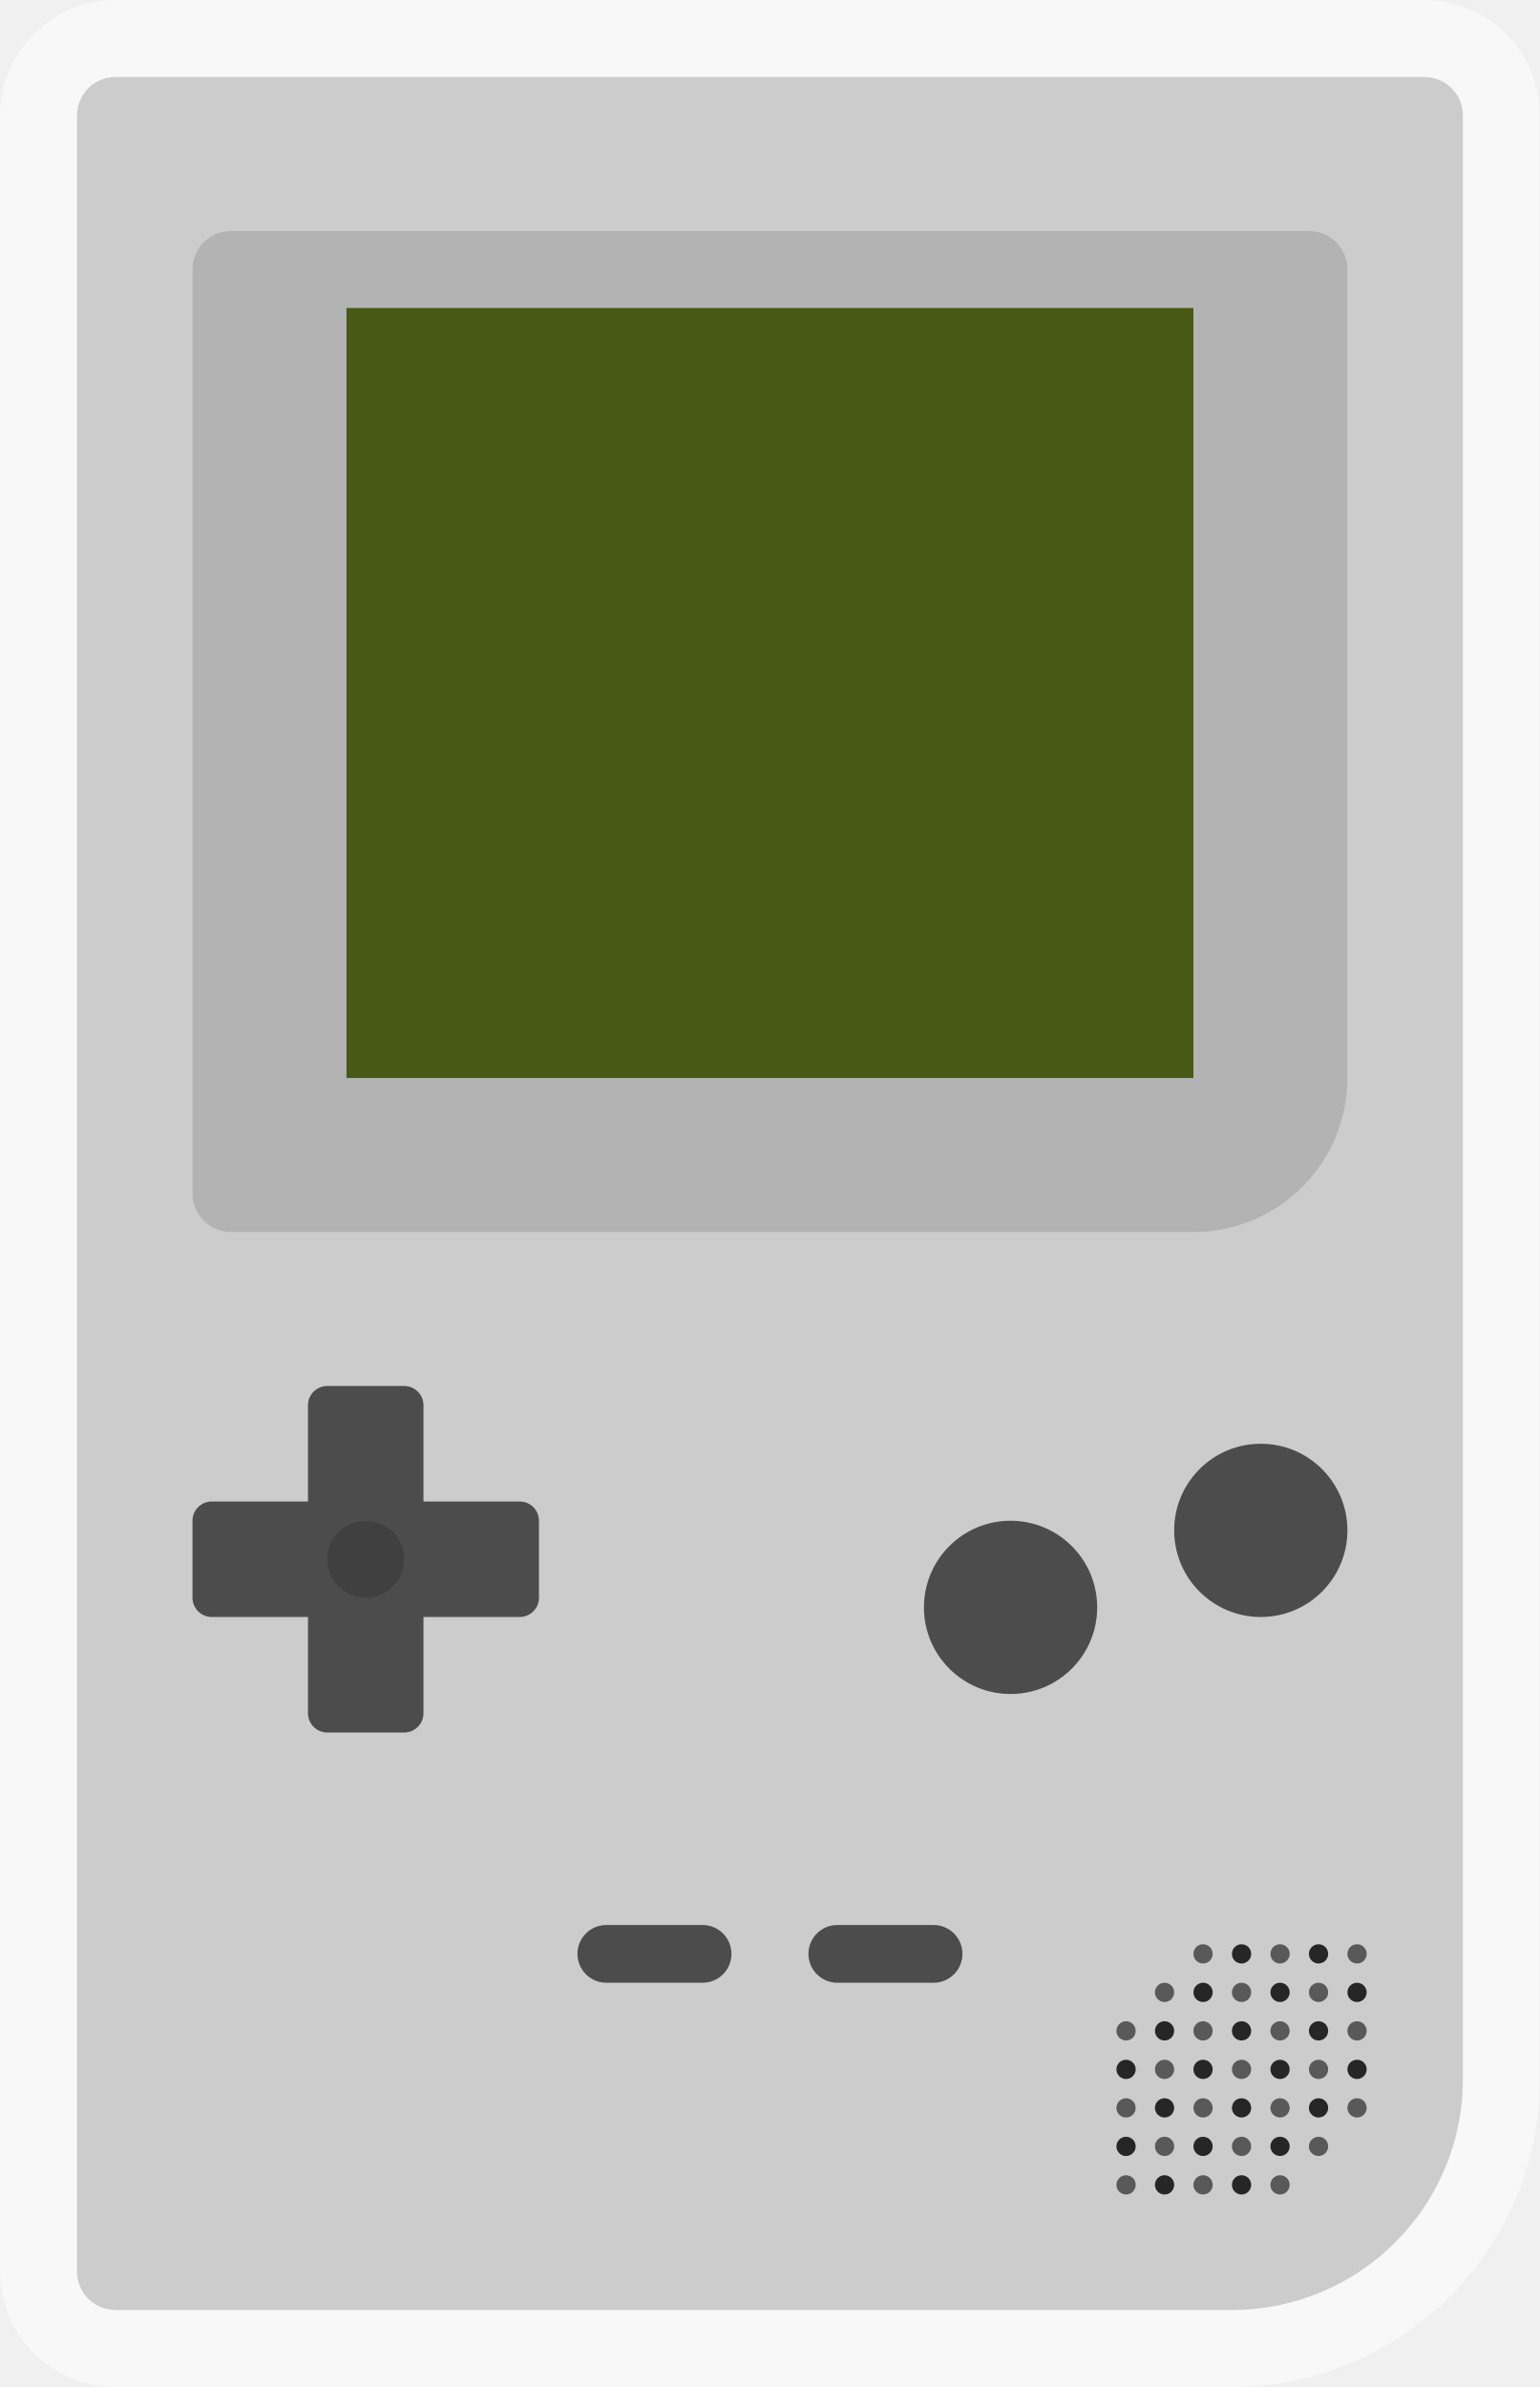
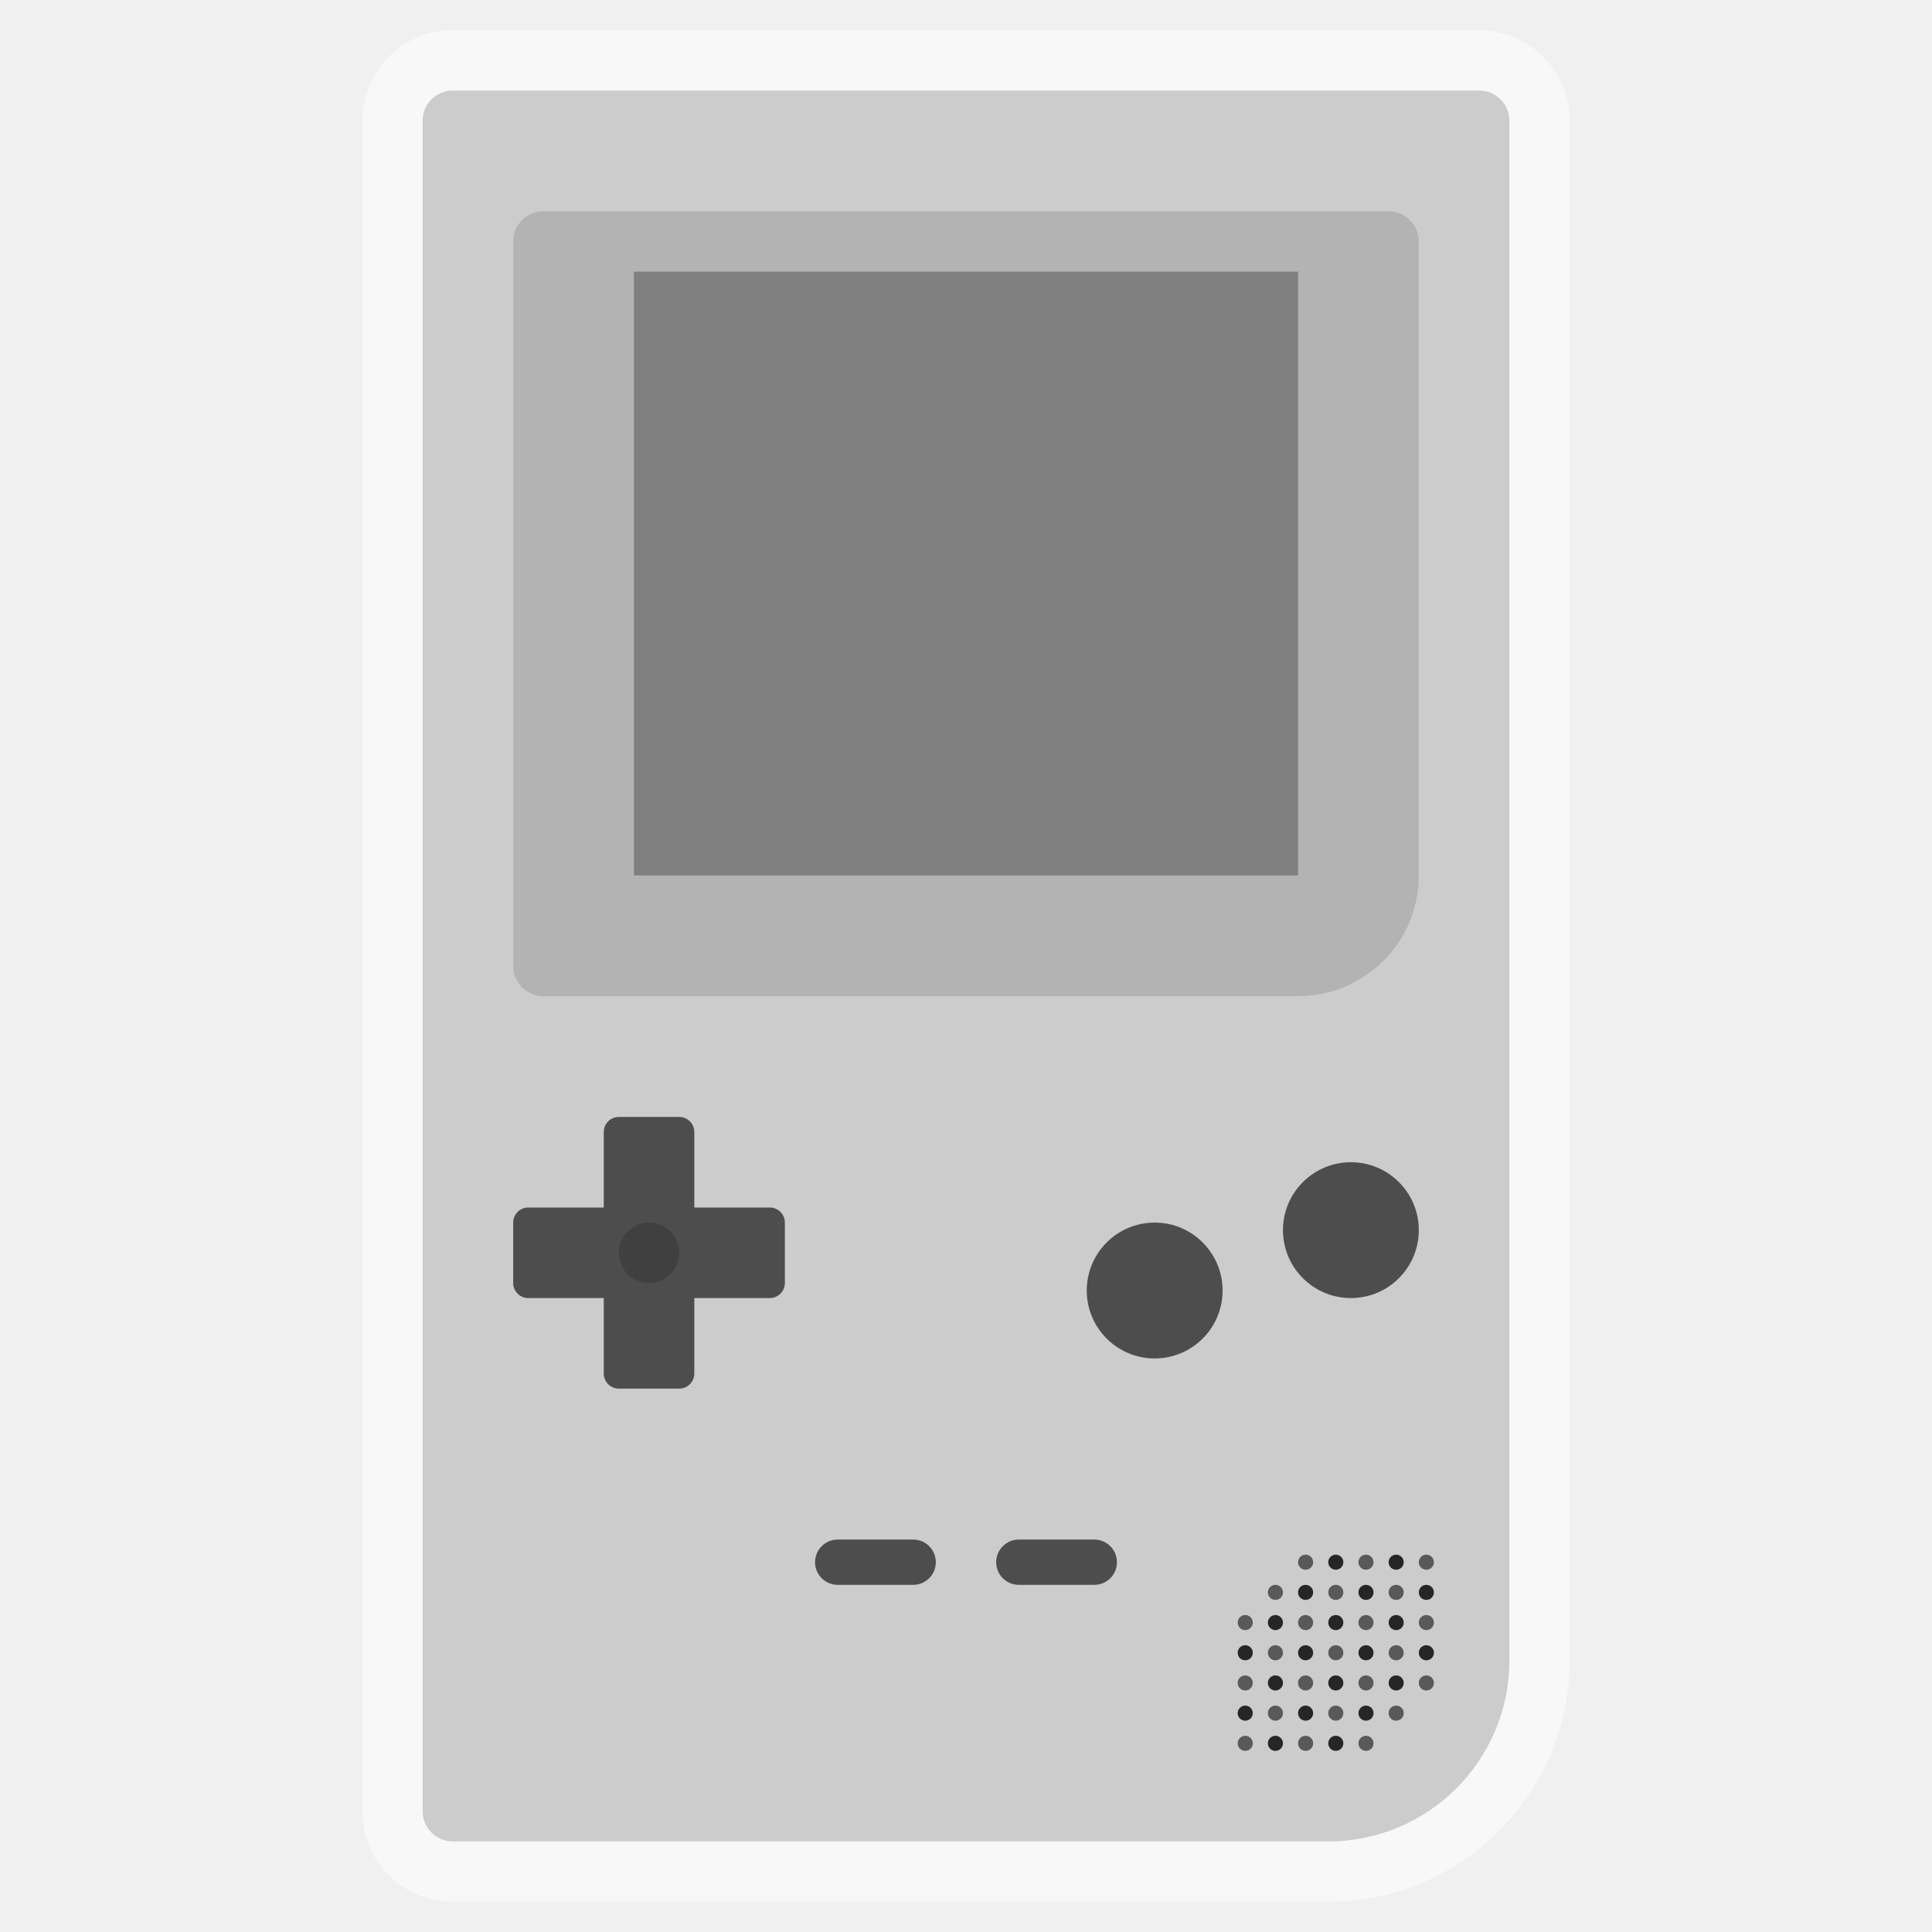
- <svg xmlns="http://www.w3.org/2000/svg" viewBox="0 0 213.333 330.667" height="330.667" width="213.333" xml:space="preserve" id="svg2" version="1.1">
-   <defs id="defs6">
-     <clipPath id="clipPath18" clipPathUnits="userSpaceOnUse">
-       <path id="path16" d="M 0,256 H 256 V 0 H 0 Z" />
-     </clipPath>
-     <clipPath id="clipPath26" clipPathUnits="userSpaceOnUse">
-       <path id="path24" d="M 48,252 H 208 V 4 H 48 Z" />
-     </clipPath>
-   </defs>
-   <g transform="matrix(1.333333,0,0,-1.333333,-64,336)" id="g10">
-     <g id="g12">
-       <g clip-path="url(#clipPath18)" id="g14">
-         <g id="g20">
-           <g id="g22" />
-           <g id="g34">
-             <g style="opacity:0.5" id="g32" clip-path="url(#clipPath26)">
-               <g id="g30" transform="translate(196,252)">
-                 <path id="path28" style="fill:#ffffff;fill-opacity:1;fill-rule:nonzero;stroke:none" d="m 0,0 h -136 c -6.617,0 -12,-5.383 -12,-12 v -224 c 0,-6.617 5.383,-12 12,-12 h 116 c 17.645,0 32,14.355 32,32 V -12 C 12,-5.383 6.617,0 0,0" />
-               </g>
-             </g>
-           </g>
-         </g>
-         <g transform="translate(176,12)" id="g36">
-           <path id="path38" style="fill:#cccccc;fill-opacity:1;fill-rule:nonzero;stroke:none" d="m 0,0 h -116 c -2.209,0 -4,1.791 -4,4 v 224 c 0,2.209 1.791,4 4,4 H 20 c 2.209,0 4,-1.791 4,-4 V 24 C 24,10.745 13.255,0 0,0" />
-         </g>
-         <g transform="translate(172,124)" id="g40">
-           <path id="path42" style="fill:#b3b3b3;fill-opacity:1;fill-rule:nonzero;stroke:none" d="m 0,0 h -100 c -2.209,0 -4,1.791 -4,4 v 96 c 0,2.209 1.791,4 4,4 H 12 c 2.209,0 4,-1.791 4,-4 V 16 C 16,7.164 8.837,0 0,0" />
-         </g>
-         <path id="path44" style="fill:#485915;fill-opacity:1;fill-rule:nonzero;stroke:none" d="M 172,140 H 84 v 80 h 88 z" />
-         <g transform="translate(121,46)" id="g46">
-           <path id="path48" style="fill:#4c4c4c;fill-opacity:1;fill-rule:nonzero;stroke:none" d="m 0,0 h -10 c -1.657,0 -3,1.343 -3,3 0,1.657 1.343,3 3,3 H 0 C 1.657,6 3,4.657 3,3 3,1.343 1.657,0 0,0" />
-         </g>
-         <g transform="translate(145,46)" id="g50">
-           <path id="path52" style="fill:#4c4c4c;fill-opacity:1;fill-rule:nonzero;stroke:none" d="m 0,0 h -10 c -1.657,0 -3,1.343 -3,3 0,1.657 1.343,3 3,3 H 0 C 1.657,6 3,4.657 3,3 3,1.343 1.657,0 0,0" />
-         </g>
-         <g transform="translate(162,85)" id="g54">
-           <path id="path56" style="fill:#4c4c4c;fill-opacity:1;fill-rule:nonzero;stroke:none" d="m 0,0 c 0,-4.971 -4.029,-9 -9,-9 -4.971,0 -9,4.029 -9,9 0,4.971 4.029,9 9,9 4.971,0 9,-4.029 9,-9" />
-         </g>
-         <g transform="translate(188,93)" id="g58">
-           <path id="path60" style="fill:#4c4c4c;fill-opacity:1;fill-rule:nonzero;stroke:none" d="m 0,0 c 0,-4.971 -4.029,-9 -9,-9 -4.971,0 -9,4.029 -9,9 0,4.971 4.029,9 9,9 4.971,0 9,-4.029 9,-9" />
-         </g>
-         <g transform="translate(172,49)" id="g62">
-           <path id="path64" style="fill:#595959;fill-opacity:1;fill-rule:nonzero;stroke:none" d="M 0,0 C 0,-0.553 0.447,-1 1,-1 1.553,-1 2,-0.553 2,0 2,0.553 1.553,1 1,1 0.447,1 0,0.553 0,0" />
-         </g>
-         <g transform="translate(184,49)" id="g66">
-           <path id="path68" style="fill:#262626;fill-opacity:1;fill-rule:nonzero;stroke:none" d="M 0,0 C 0,-0.553 0.447,-1 1,-1 1.553,-1 2,-0.553 2,0 2,0.553 1.553,1 1,1 0.447,1 0,0.553 0,0" />
-         </g>
-         <g transform="translate(188,49)" id="g70">
-           <path id="path72" style="fill:#595959;fill-opacity:1;fill-rule:nonzero;stroke:none" d="M 0,0 C 0,-0.553 0.447,-1 1,-1 1.553,-1 2,-0.553 2,0 2,0.553 1.553,1 1,1 0.447,1 0,0.553 0,0" />
-         </g>
-         <g transform="translate(180,49)" id="g74">
-           <path id="path76" style="fill:#595959;fill-opacity:1;fill-rule:nonzero;stroke:none" d="M 0,0 C 0,-0.553 0.447,-1 1,-1 1.553,-1 2,-0.553 2,0 2,0.553 1.553,1 1,1 0.447,1 0,0.553 0,0" />
-         </g>
-         <g transform="translate(176,49)" id="g78">
-           <path id="path80" style="fill:#262626;fill-opacity:1;fill-rule:nonzero;stroke:none" d="M 0,0 C 0,-0.553 0.447,-1 1,-1 1.553,-1 2,-0.553 2,0 2,0.553 1.553,1 1,1 0.447,1 0,0.553 0,0" />
-         </g>
-         <g transform="translate(172,45)" id="g82">
-           <path id="path84" style="fill:#262626;fill-opacity:1;fill-rule:nonzero;stroke:none" d="M 0,0 C 0,-0.553 0.447,-1 1,-1 1.553,-1 2,-0.553 2,0 2,0.553 1.553,1 1,1 0.447,1 0,0.553 0,0" />
-         </g>
-         <g transform="translate(168,45)" id="g86">
-           <path id="path88" style="fill:#595959;fill-opacity:1;fill-rule:nonzero;stroke:none" d="M 0,0 C 0,-0.553 0.447,-1 1,-1 1.553,-1 2,-0.553 2,0 2,0.553 1.553,1 1,1 0.447,1 0,0.553 0,0" />
-         </g>
-         <g transform="translate(184,45)" id="g90">
-           <path id="path92" style="fill:#595959;fill-opacity:1;fill-rule:nonzero;stroke:none" d="M 0,0 C 0,-0.553 0.447,-1 1,-1 1.553,-1 2,-0.553 2,0 2,0.553 1.553,1 1,1 0.447,1 0,0.553 0,0" />
-         </g>
-         <g transform="translate(188,45)" id="g94">
-           <path id="path96" style="fill:#262626;fill-opacity:1;fill-rule:nonzero;stroke:none" d="M 0,0 C 0,-0.553 0.447,-1 1,-1 1.553,-1 2,-0.553 2,0 2,0.553 1.553,1 1,1 0.447,1 0,0.553 0,0" />
-         </g>
-         <g transform="translate(180,45)" id="g98">
-           <path id="path100" style="fill:#262626;fill-opacity:1;fill-rule:nonzero;stroke:none" d="M 0,0 C 0,-0.553 0.447,-1 1,-1 1.553,-1 2,-0.553 2,0 2,0.553 1.553,1 1,1 0.447,1 0,0.553 0,0" />
-         </g>
-         <g transform="translate(176,45)" id="g102">
-           <path id="path104" style="fill:#595959;fill-opacity:1;fill-rule:nonzero;stroke:none" d="M 0,0 C 0,-0.553 0.447,-1 1,-1 1.553,-1 2,-0.553 2,0 2,0.553 1.553,1 1,1 0.447,1 0,0.553 0,0" />
-         </g>
-         <g transform="translate(172,41)" id="g106">
-           <path id="path108" style="fill:#595959;fill-opacity:1;fill-rule:nonzero;stroke:none" d="M 0,0 C 0,-0.553 0.447,-1 1,-1 1.553,-1 2,-0.553 2,0 2,0.553 1.553,1 1,1 0.447,1 0,0.553 0,0" />
-         </g>
-         <g transform="translate(168,41)" id="g110">
-           <path id="path112" style="fill:#262626;fill-opacity:1;fill-rule:nonzero;stroke:none" d="M 0,0 C 0,-0.553 0.447,-1 1,-1 1.553,-1 2,-0.553 2,0 2,0.553 1.553,1 1,1 0.447,1 0,0.553 0,0" />
-         </g>
-         <g transform="translate(164,41)" id="g114">
-           <path id="path116" style="fill:#595959;fill-opacity:1;fill-rule:nonzero;stroke:none" d="M 0,0 C 0,-0.553 0.447,-1 1,-1 1.553,-1 2,-0.553 2,0 2,0.553 1.553,1 1,1 0.447,1 0,0.553 0,0" />
-         </g>
-         <g transform="translate(184,41)" id="g118">
-           <path id="path120" style="fill:#262626;fill-opacity:1;fill-rule:nonzero;stroke:none" d="M 0,0 C 0,-0.553 0.447,-1 1,-1 1.553,-1 2,-0.553 2,0 2,0.553 1.553,1 1,1 0.447,1 0,0.553 0,0" />
-         </g>
-         <g transform="translate(188,41)" id="g122">
-           <path id="path124" style="fill:#595959;fill-opacity:1;fill-rule:nonzero;stroke:none" d="M 0,0 C 0,-0.553 0.447,-1 1,-1 1.553,-1 2,-0.553 2,0 2,0.553 1.553,1 1,1 0.447,1 0,0.553 0,0" />
-         </g>
-         <g transform="translate(180,41)" id="g126">
-           <path id="path128" style="fill:#595959;fill-opacity:1;fill-rule:nonzero;stroke:none" d="M 0,0 C 0,-0.553 0.447,-1 1,-1 1.553,-1 2,-0.553 2,0 2,0.553 1.553,1 1,1 0.447,1 0,0.553 0,0" />
-         </g>
-         <g transform="translate(176,41)" id="g130">
-           <path id="path132" style="fill:#262626;fill-opacity:1;fill-rule:nonzero;stroke:none" d="M 0,0 C 0,-0.553 0.447,-1 1,-1 1.553,-1 2,-0.553 2,0 2,0.553 1.553,1 1,1 0.447,1 0,0.553 0,0" />
-         </g>
-         <g transform="translate(172,37)" id="g134">
-           <path id="path136" style="fill:#262626;fill-opacity:1;fill-rule:nonzero;stroke:none" d="M 0,0 C 0,-0.553 0.447,-1 1,-1 1.553,-1 2,-0.553 2,0 2,0.553 1.553,1 1,1 0.447,1 0,0.553 0,0" />
-         </g>
-         <g transform="translate(168,37)" id="g138">
-           <path id="path140" style="fill:#595959;fill-opacity:1;fill-rule:nonzero;stroke:none" d="M 0,0 C 0,-0.553 0.447,-1 1,-1 1.553,-1 2,-0.553 2,0 2,0.553 1.553,1 1,1 0.447,1 0,0.553 0,0" />
-         </g>
-         <g transform="translate(164,37)" id="g142">
-           <path id="path144" style="fill:#262626;fill-opacity:1;fill-rule:nonzero;stroke:none" d="M 0,0 C 0,-0.553 0.447,-1 1,-1 1.553,-1 2,-0.553 2,0 2,0.553 1.553,1 1,1 0.447,1 0,0.553 0,0" />
-         </g>
-         <g transform="translate(184,37)" id="g146">
-           <path id="path148" style="fill:#595959;fill-opacity:1;fill-rule:nonzero;stroke:none" d="M 0,0 C 0,-0.553 0.447,-1 1,-1 1.553,-1 2,-0.553 2,0 2,0.553 1.553,1 1,1 0.447,1 0,0.553 0,0" />
-         </g>
-         <g transform="translate(188,37)" id="g150">
-           <path id="path152" style="fill:#262626;fill-opacity:1;fill-rule:nonzero;stroke:none" d="M 0,0 C 0,-0.553 0.447,-1 1,-1 1.553,-1 2,-0.553 2,0 2,0.553 1.553,1 1,1 0.447,1 0,0.553 0,0" />
-         </g>
-         <g transform="translate(180,37)" id="g154">
-           <path id="path156" style="fill:#262626;fill-opacity:1;fill-rule:nonzero;stroke:none" d="M 0,0 C 0,-0.553 0.447,-1 1,-1 1.553,-1 2,-0.553 2,0 2,0.553 1.553,1 1,1 0.447,1 0,0.553 0,0" />
-         </g>
-         <g transform="translate(176,37)" id="g158">
-           <path id="path160" style="fill:#595959;fill-opacity:1;fill-rule:nonzero;stroke:none" d="M 0,0 C 0,-0.553 0.447,-1 1,-1 1.553,-1 2,-0.553 2,0 2,0.553 1.553,1 1,1 0.447,1 0,0.553 0,0" />
-         </g>
-         <g transform="translate(172,33)" id="g162">
-           <path id="path164" style="fill:#595959;fill-opacity:1;fill-rule:nonzero;stroke:none" d="M 0,0 C 0,-0.553 0.447,-1 1,-1 1.553,-1 2,-0.553 2,0 2,0.553 1.553,1 1,1 0.447,1 0,0.553 0,0" />
-         </g>
-         <g transform="translate(168,33)" id="g166">
-           <path id="path168" style="fill:#262626;fill-opacity:1;fill-rule:nonzero;stroke:none" d="M 0,0 C 0,-0.553 0.447,-1 1,-1 1.553,-1 2,-0.553 2,0 2,0.553 1.553,1 1,1 0.447,1 0,0.553 0,0" />
-         </g>
-         <g transform="translate(164,33)" id="g170">
-           <path id="path172" style="fill:#595959;fill-opacity:1;fill-rule:nonzero;stroke:none" d="M 0,0 C 0,-0.553 0.447,-1 1,-1 1.553,-1 2,-0.553 2,0 2,0.553 1.553,1 1,1 0.447,1 0,0.553 0,0" />
-         </g>
-         <g transform="translate(184,33)" id="g174">
-           <path id="path176" style="fill:#262626;fill-opacity:1;fill-rule:nonzero;stroke:none" d="M 0,0 C 0,-0.553 0.447,-1 1,-1 1.553,-1 2,-0.553 2,0 2,0.553 1.553,1 1,1 0.447,1 0,0.553 0,0" />
-         </g>
-         <g transform="translate(188,33)" id="g178">
-           <path id="path180" style="fill:#595959;fill-opacity:1;fill-rule:nonzero;stroke:none" d="M 0,0 C 0,-0.553 0.447,-1 1,-1 1.553,-1 2,-0.553 2,0 2,0.553 1.553,1 1,1 0.447,1 0,0.553 0,0" />
-         </g>
-         <g transform="translate(180,33)" id="g182">
-           <path id="path184" style="fill:#595959;fill-opacity:1;fill-rule:nonzero;stroke:none" d="M 0,0 C 0,-0.553 0.447,-1 1,-1 1.553,-1 2,-0.553 2,0 2,0.553 1.553,1 1,1 0.447,1 0,0.553 0,0" />
-         </g>
-         <g transform="translate(176,33)" id="g186">
-           <path id="path188" style="fill:#262626;fill-opacity:1;fill-rule:nonzero;stroke:none" d="M 0,0 C 0,-0.553 0.447,-1 1,-1 1.553,-1 2,-0.553 2,0 2,0.553 1.553,1 1,1 0.447,1 0,0.553 0,0" />
-         </g>
-         <g transform="translate(172,29)" id="g190">
-           <path id="path192" style="fill:#262626;fill-opacity:1;fill-rule:nonzero;stroke:none" d="M 0,0 C 0,-0.553 0.447,-1 1,-1 1.553,-1 2,-0.553 2,0 2,0.553 1.553,1 1,1 0.447,1 0,0.553 0,0" />
-         </g>
-         <g transform="translate(168,29)" id="g194">
-           <path id="path196" style="fill:#595959;fill-opacity:1;fill-rule:nonzero;stroke:none" d="M 0,0 C 0,-0.553 0.447,-1 1,-1 1.553,-1 2,-0.553 2,0 2,0.553 1.553,1 1,1 0.447,1 0,0.553 0,0" />
-         </g>
-         <g transform="translate(164,29)" id="g198">
-           <path id="path200" style="fill:#262626;fill-opacity:1;fill-rule:nonzero;stroke:none" d="M 0,0 C 0,-0.553 0.447,-1 1,-1 1.553,-1 2,-0.553 2,0 2,0.553 1.553,1 1,1 0.447,1 0,0.553 0,0" />
-         </g>
-         <g transform="translate(184,29)" id="g202">
-           <path id="path204" style="fill:#595959;fill-opacity:1;fill-rule:nonzero;stroke:none" d="M 0,0 C 0,-0.553 0.447,-1 1,-1 1.553,-1 2,-0.553 2,0 2,0.553 1.553,1 1,1 0.447,1 0,0.553 0,0" />
-         </g>
-         <g transform="translate(180,29)" id="g206">
-           <path id="path208" style="fill:#262626;fill-opacity:1;fill-rule:nonzero;stroke:none" d="M 0,0 C 0,-0.553 0.447,-1 1,-1 1.553,-1 2,-0.553 2,0 2,0.553 1.553,1 1,1 0.447,1 0,0.553 0,0" />
-         </g>
-         <g transform="translate(176,29)" id="g210">
-           <path id="path212" style="fill:#595959;fill-opacity:1;fill-rule:nonzero;stroke:none" d="M 0,0 C 0,-0.553 0.447,-1 1,-1 1.553,-1 2,-0.553 2,0 2,0.553 1.553,1 1,1 0.447,1 0,0.553 0,0" />
-         </g>
-         <g transform="translate(172,25)" id="g214">
-           <path id="path216" style="fill:#595959;fill-opacity:1;fill-rule:nonzero;stroke:none" d="M 0,0 C 0,-0.553 0.447,-1 1,-1 1.553,-1 2,-0.553 2,0 2,0.553 1.553,1 1,1 0.447,1 0,0.553 0,0" />
-         </g>
-         <g transform="translate(168,25)" id="g218">
-           <path id="path220" style="fill:#262626;fill-opacity:1;fill-rule:nonzero;stroke:none" d="M 0,0 C 0,-0.553 0.447,-1 1,-1 1.553,-1 2,-0.553 2,0 2,0.553 1.553,1 1,1 0.447,1 0,0.553 0,0" />
-         </g>
-         <g transform="translate(164,25)" id="g222">
-           <path id="path224" style="fill:#595959;fill-opacity:1;fill-rule:nonzero;stroke:none" d="M 0,0 C 0,-0.553 0.447,-1 1,-1 1.553,-1 2,-0.553 2,0 2,0.553 1.553,1 1,1 0.447,1 0,0.553 0,0" />
-         </g>
-         <g transform="translate(180,25)" id="g226">
-           <path id="path228" style="fill:#595959;fill-opacity:1;fill-rule:nonzero;stroke:none" d="M 0,0 C 0,-0.553 0.447,-1 1,-1 1.553,-1 2,-0.553 2,0 2,0.553 1.553,1 1,1 0.447,1 0,0.553 0,0" />
-         </g>
-         <g transform="translate(176,25)" id="g230">
-           <path id="path232" style="fill:#262626;fill-opacity:1;fill-rule:nonzero;stroke:none" d="M 0,0 C 0,-0.553 0.447,-1 1,-1 1.553,-1 2,-0.553 2,0 2,0.553 1.553,1 1,1 0.447,1 0,0.553 0,0" />
-         </g>
-         <g transform="translate(102,96)" id="g234">
-           <path id="path236" style="fill:#4c4c4c;fill-opacity:1;fill-rule:nonzero;stroke:none" d="m 0,0 h -10 v 10 c 0,1.104 -0.896,2 -2,2 h -8 c -1.104,0 -2,-0.896 -2,-2 V 0 h -10 c -1.104,0 -2,-0.896 -2,-2 v -8 c 0,-1.104 0.896,-2 2,-2 h 10 v -10 c 0,-1.104 0.896,-2 2,-2 h 8 c 1.104,0 2,0.896 2,2 v 10 H 0 c 1.104,0 2,0.896 2,2 v 8 C 2,-0.896 1.104,0 0,0" />
-         </g>
-         <g transform="translate(90,90)" id="g238">
-           <path id="path240" style="fill:#404040;fill-opacity:1;fill-rule:nonzero;stroke:none" d="m 0,0 c 0,-2.209 -1.791,-4 -4,-4 -2.209,0 -4,1.791 -4,4 0,2.209 1.791,4 4,4 2.209,0 4,-1.791 4,-4" />
-         </g>
-       </g>
-     </g>
-   </g>
+ <svg xmlns="http://www.w3.org/2000/svg" version="1.1" id="Layer_1" x="0px" y="0px" viewBox="0 0 256 256" style="enable-background:new 0 0 256 256;" xml:space="preserve">
+   <path style="opacity:0.5;fill:#FFFFFF;" d="M196,4H60c-6.617,0-12,5.383-12,12v224c0,6.617,5.383,12,12,12h116  c17.645,0,32-14.355,32-32V16C208,9.383,202.617,4,196,4L196,4z" />
+   <path style="fill:#CCCCCC;" d="M176,244H60c-2.209,0-4-1.791-4-4V16c0-2.209,1.791-4,4-4h136c2.209,0,4,1.791,4,4v204  C200,233.255,189.255,244,176,244z" />
+   <path style="fill:#B3B3B3;" d="M172,132H72c-2.209,0-4-1.791-4-4V32c0-2.209,1.791-4,4-4h112c2.209,0,4,1.791,4,4v84  C188,124.837,180.837,132,172,132z" />
+   <rect x="84" y="36" style="fill:#808080;" width="88" height="80" />
+   <path style="fill:#4D4D4D;" d="M121,210h-10c-1.657,0-3-1.343-3-3l0,0c0-1.657,1.343-3,3-3h10c1.657,0,3,1.343,3,3l0,0  C124,208.657,122.657,210,121,210z" />
+   <path style="fill:#4D4D4D;" d="M145,210h-10c-1.657,0-3-1.343-3-3l0,0c0-1.657,1.343-3,3-3h10c1.657,0,3,1.343,3,3l0,0  C148,208.657,146.657,210,145,210z" />
+   <circle style="fill:#4D4D4D;" cx="153" cy="171" r="9" />
+   <circle style="fill:#4D4D4D;" cx="179" cy="163" r="9" />
+   <circle style="fill:#595959;" cx="173" cy="207" r="1" />
+   <circle style="fill:#262626;" cx="185" cy="207" r="1" />
+   <circle style="fill:#595959;" cx="189" cy="207" r="1" />
+   <circle style="fill:#595959;" cx="181" cy="207" r="1" />
+   <circle style="fill:#262626;" cx="177" cy="207" r="1" />
+   <circle style="fill:#262626;" cx="173" cy="211" r="1" />
+   <circle style="fill:#595959;" cx="169" cy="211" r="1" />
+   <circle style="fill:#595959;" cx="185" cy="211" r="1" />
+   <circle style="fill:#262626;" cx="189" cy="211" r="1" />
+   <circle style="fill:#262626;" cx="181" cy="211" r="1" />
+   <circle style="fill:#595959;" cx="177" cy="211" r="1" />
+   <circle style="fill:#595959;" cx="173" cy="215" r="1" />
+   <circle style="fill:#262626;" cx="169" cy="215" r="1" />
+   <circle style="fill:#595959;" cx="165" cy="215" r="1" />
+   <circle style="fill:#262626;" cx="185" cy="215" r="1" />
+   <circle style="fill:#595959;" cx="189" cy="215" r="1" />
+   <circle style="fill:#595959;" cx="181" cy="215" r="1" />
+   <circle style="fill:#262626;" cx="177" cy="215" r="1" />
+   <circle style="fill:#262626;" cx="173" cy="219" r="1" />
+   <circle style="fill:#595959;" cx="169" cy="219" r="1" />
+   <circle style="fill:#262626;" cx="165" cy="219" r="1" />
+   <circle style="fill:#595959;" cx="185" cy="219" r="1" />
+   <circle style="fill:#262626;" cx="189" cy="219" r="1" />
+   <circle style="fill:#262626;" cx="181" cy="219" r="1" />
+   <circle style="fill:#595959;" cx="177" cy="219" r="1" />
+   <circle style="fill:#595959;" cx="173" cy="223" r="1" />
+   <circle style="fill:#262626;" cx="169" cy="223" r="1" />
+   <circle style="fill:#595959;" cx="165" cy="223" r="1" />
+   <circle style="fill:#262626;" cx="185" cy="223" r="1" />
+   <circle style="fill:#595959;" cx="189" cy="223" r="1" />
+   <circle style="fill:#595959;" cx="181" cy="223" r="1" />
+   <circle style="fill:#262626;" cx="177" cy="223" r="1" />
+   <circle style="fill:#262626;" cx="173" cy="227" r="1" />
+   <circle style="fill:#595959;" cx="169" cy="227" r="1" />
+   <circle style="fill:#262626;" cx="165" cy="227" r="1" />
+   <circle style="fill:#595959;" cx="185" cy="227" r="1" />
+   <circle style="fill:#262626;" cx="181" cy="227" r="1" />
+   <circle style="fill:#595959;" cx="177" cy="227" r="1" />
+   <circle style="fill:#595959;" cx="173" cy="231" r="1" />
+   <circle style="fill:#262626;" cx="169" cy="231" r="1" />
+   <circle style="fill:#595959;" cx="165" cy="231" r="1" />
+   <circle style="fill:#595959;" cx="181" cy="231" r="1" />
+   <circle style="fill:#262626;" cx="177" cy="231" r="1" />
+   <path style="fill:#4D4D4D;" d="M102,160H92v-10c0-1.105-0.895-2-2-2h-8c-1.105,0-2,0.895-2,2v10H70c-1.105,0-2,0.895-2,2v8  c0,1.105,0.895,2,2,2h10v10c0,1.105,0.895,2,2,2h8c1.105,0,2-0.895,2-2v-10h10c1.105,0,2-0.895,2-2v-8  C104,160.895,103.105,160,102,160z" />
+   <circle style="fill:#404040;" cx="86" cy="166" r="4" />
</svg>
